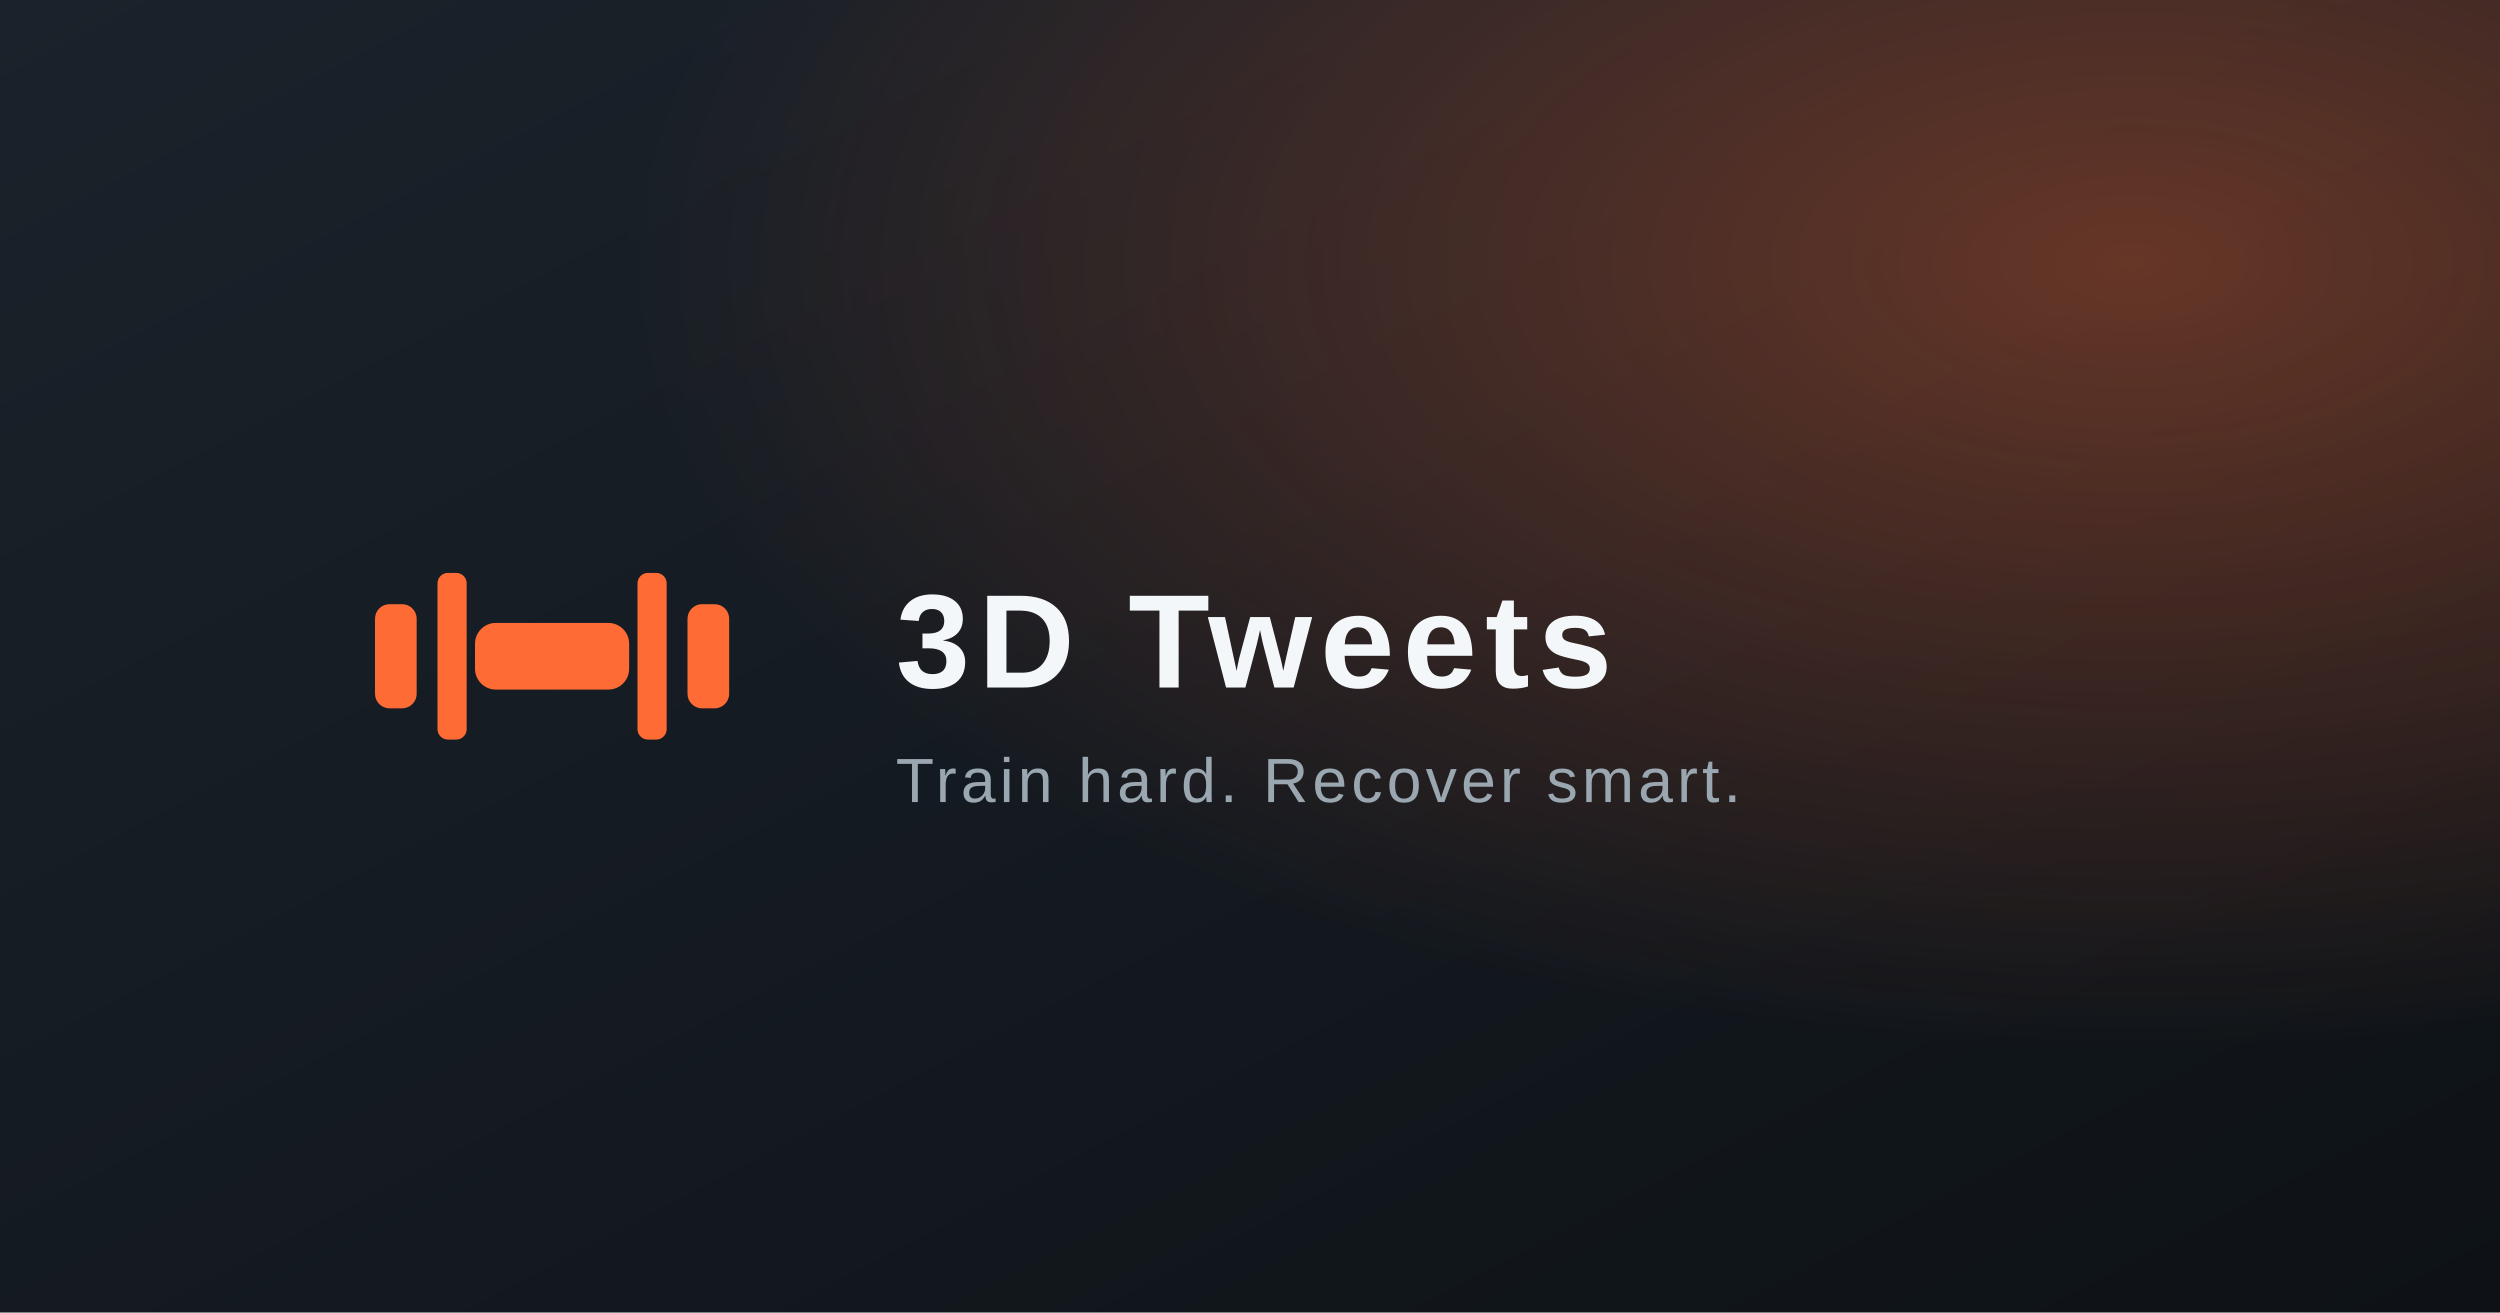
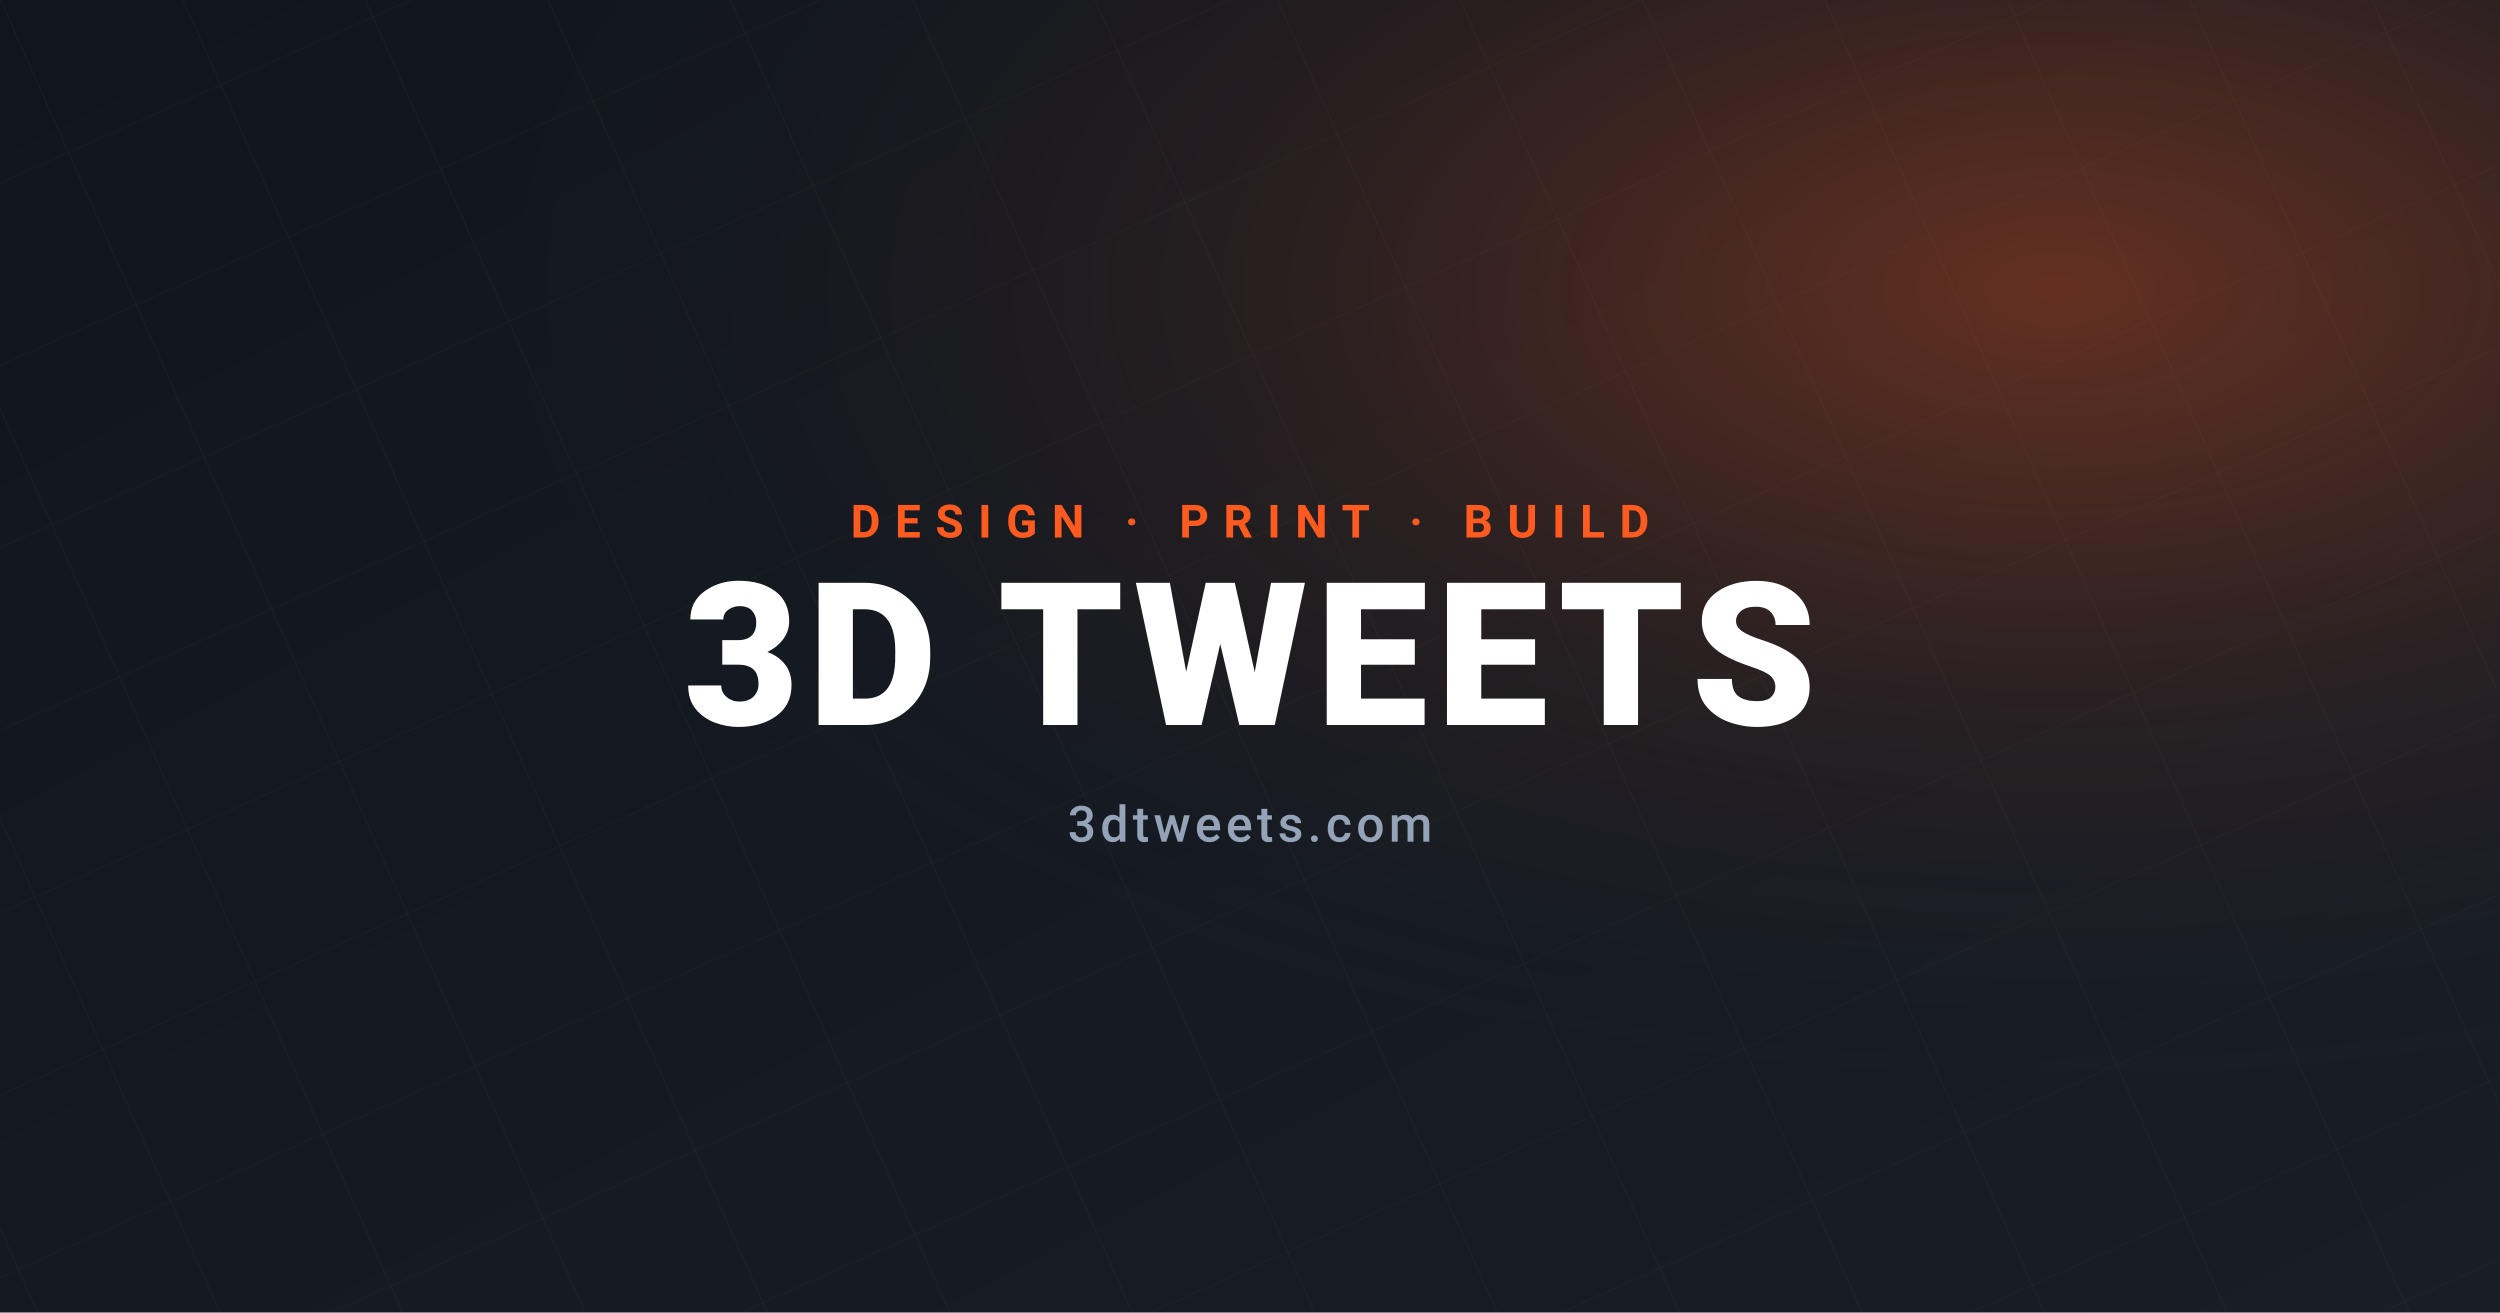
- <svg xmlns="http://www.w3.org/2000/svg" viewBox="0 0 1200 630">
+ <svg xmlns="http://www.w3.org/2000/svg" viewBox="0 0 1200 630" width="1200" height="630">
  <defs>
-     <linearGradient id="bg" x1="0" y1="0" x2="1" y2="1">
-       <stop offset="0" stop-color="#1a222b" />
-       <stop offset="1" stop-color="#0e1216" />
+     <linearGradient id="bg-base" x1="0%" y1="0%" x2="100%" y2="100%">
+       <stop offset="0%" stop-color="#11161D" />
+       <stop offset="100%" stop-color="#171E26" />
    </linearGradient>
-     <radialGradient id="glow" cx="0.85" cy="0.2" r="0.6">
-       <stop offset="0" stop-color="#ff6b35" stop-opacity="0.35" />
-       <stop offset="1" stop-color="#ff6b35" stop-opacity="0" />
+     <radialGradient id="orange-glow" cx="82%" cy="22%" r="65%" fx="82%" fy="22%">
+       <stop offset="0%" stop-color="#FF5A1F" stop-opacity="0.34" />
+       <stop offset="45%" stop-color="#FF5A1F" stop-opacity="0.10" />
+       <stop offset="100%" stop-color="#141A21" stop-opacity="0" />
    </radialGradient>
+     <pattern id="diag-grid" width="80" height="80" patternUnits="userSpaceOnUse" patternTransform="rotate(-24)">
+       <line x1="0" y1="0" x2="0" y2="80" stroke="#FFFFFF" stroke-opacity="0.03" stroke-width="1" />
+       <line x1="0" y1="0" x2="80" y2="0" stroke="#FFFFFF" stroke-opacity="0.02" stroke-width="1" />
+     </pattern>
  </defs>
-   <rect width="1200" height="630" fill="url(#bg)" />
-   <rect width="1200" height="630" fill="url(#glow)" />
-   <g fill="#ff6b35">
-     <rect x="180" y="290" width="20" height="50" rx="7" />
-     <rect x="330" y="290" width="20" height="50" rx="7" />
-     <rect x="210" y="275" width="14" height="80" rx="5" />
-     <rect x="306" y="275" width="14" height="80" rx="5" />
-     <rect x="228" y="299" width="74" height="32" rx="10" />
-   </g>
-   <text x="430" y="330" font-family="Arial, Helvetica, sans-serif" font-size="64" font-weight="800" letter-spacing="4" fill="#f4f7f9">3D Tweets</text>
-   <text x="430" y="385" font-family="Arial, Helvetica, sans-serif" font-size="30" letter-spacing="2" fill="#9aa7b0">Train hard. Recover smart.</text>
+   <rect width="1200" height="630" fill="url(#bg-base)" />
+   <rect width="1200" height="630" fill="url(#diag-grid)" />
+   <rect width="1200" height="630" fill="url(#orange-glow)" />
+   <text x="600" y="258" text-anchor="middle" fill="#FF5A1F" font-family="system-ui, -apple-system, 'Segoe UI', Roboto, Helvetica, Arial, sans-serif" font-size="22" font-weight="700" letter-spacing="7">
+     DESIGN · PRINT · BUILD
+   </text>
+   <text x="600" y="348" text-anchor="middle" fill="#FFFFFF" font-family="system-ui, -apple-system, 'Segoe UI', Roboto, Helvetica, Arial, sans-serif" font-size="96" font-weight="800" letter-spacing="4">
+     3D TWEETS
+   </text>
+   <text x="600" y="404" text-anchor="middle" fill="#94A3B8" font-family="system-ui, -apple-system, 'Segoe UI', Roboto, Helvetica, Arial, sans-serif" font-size="24" font-weight="500" letter-spacing="2">
+     3dtweets.com
+   </text>
</svg>
